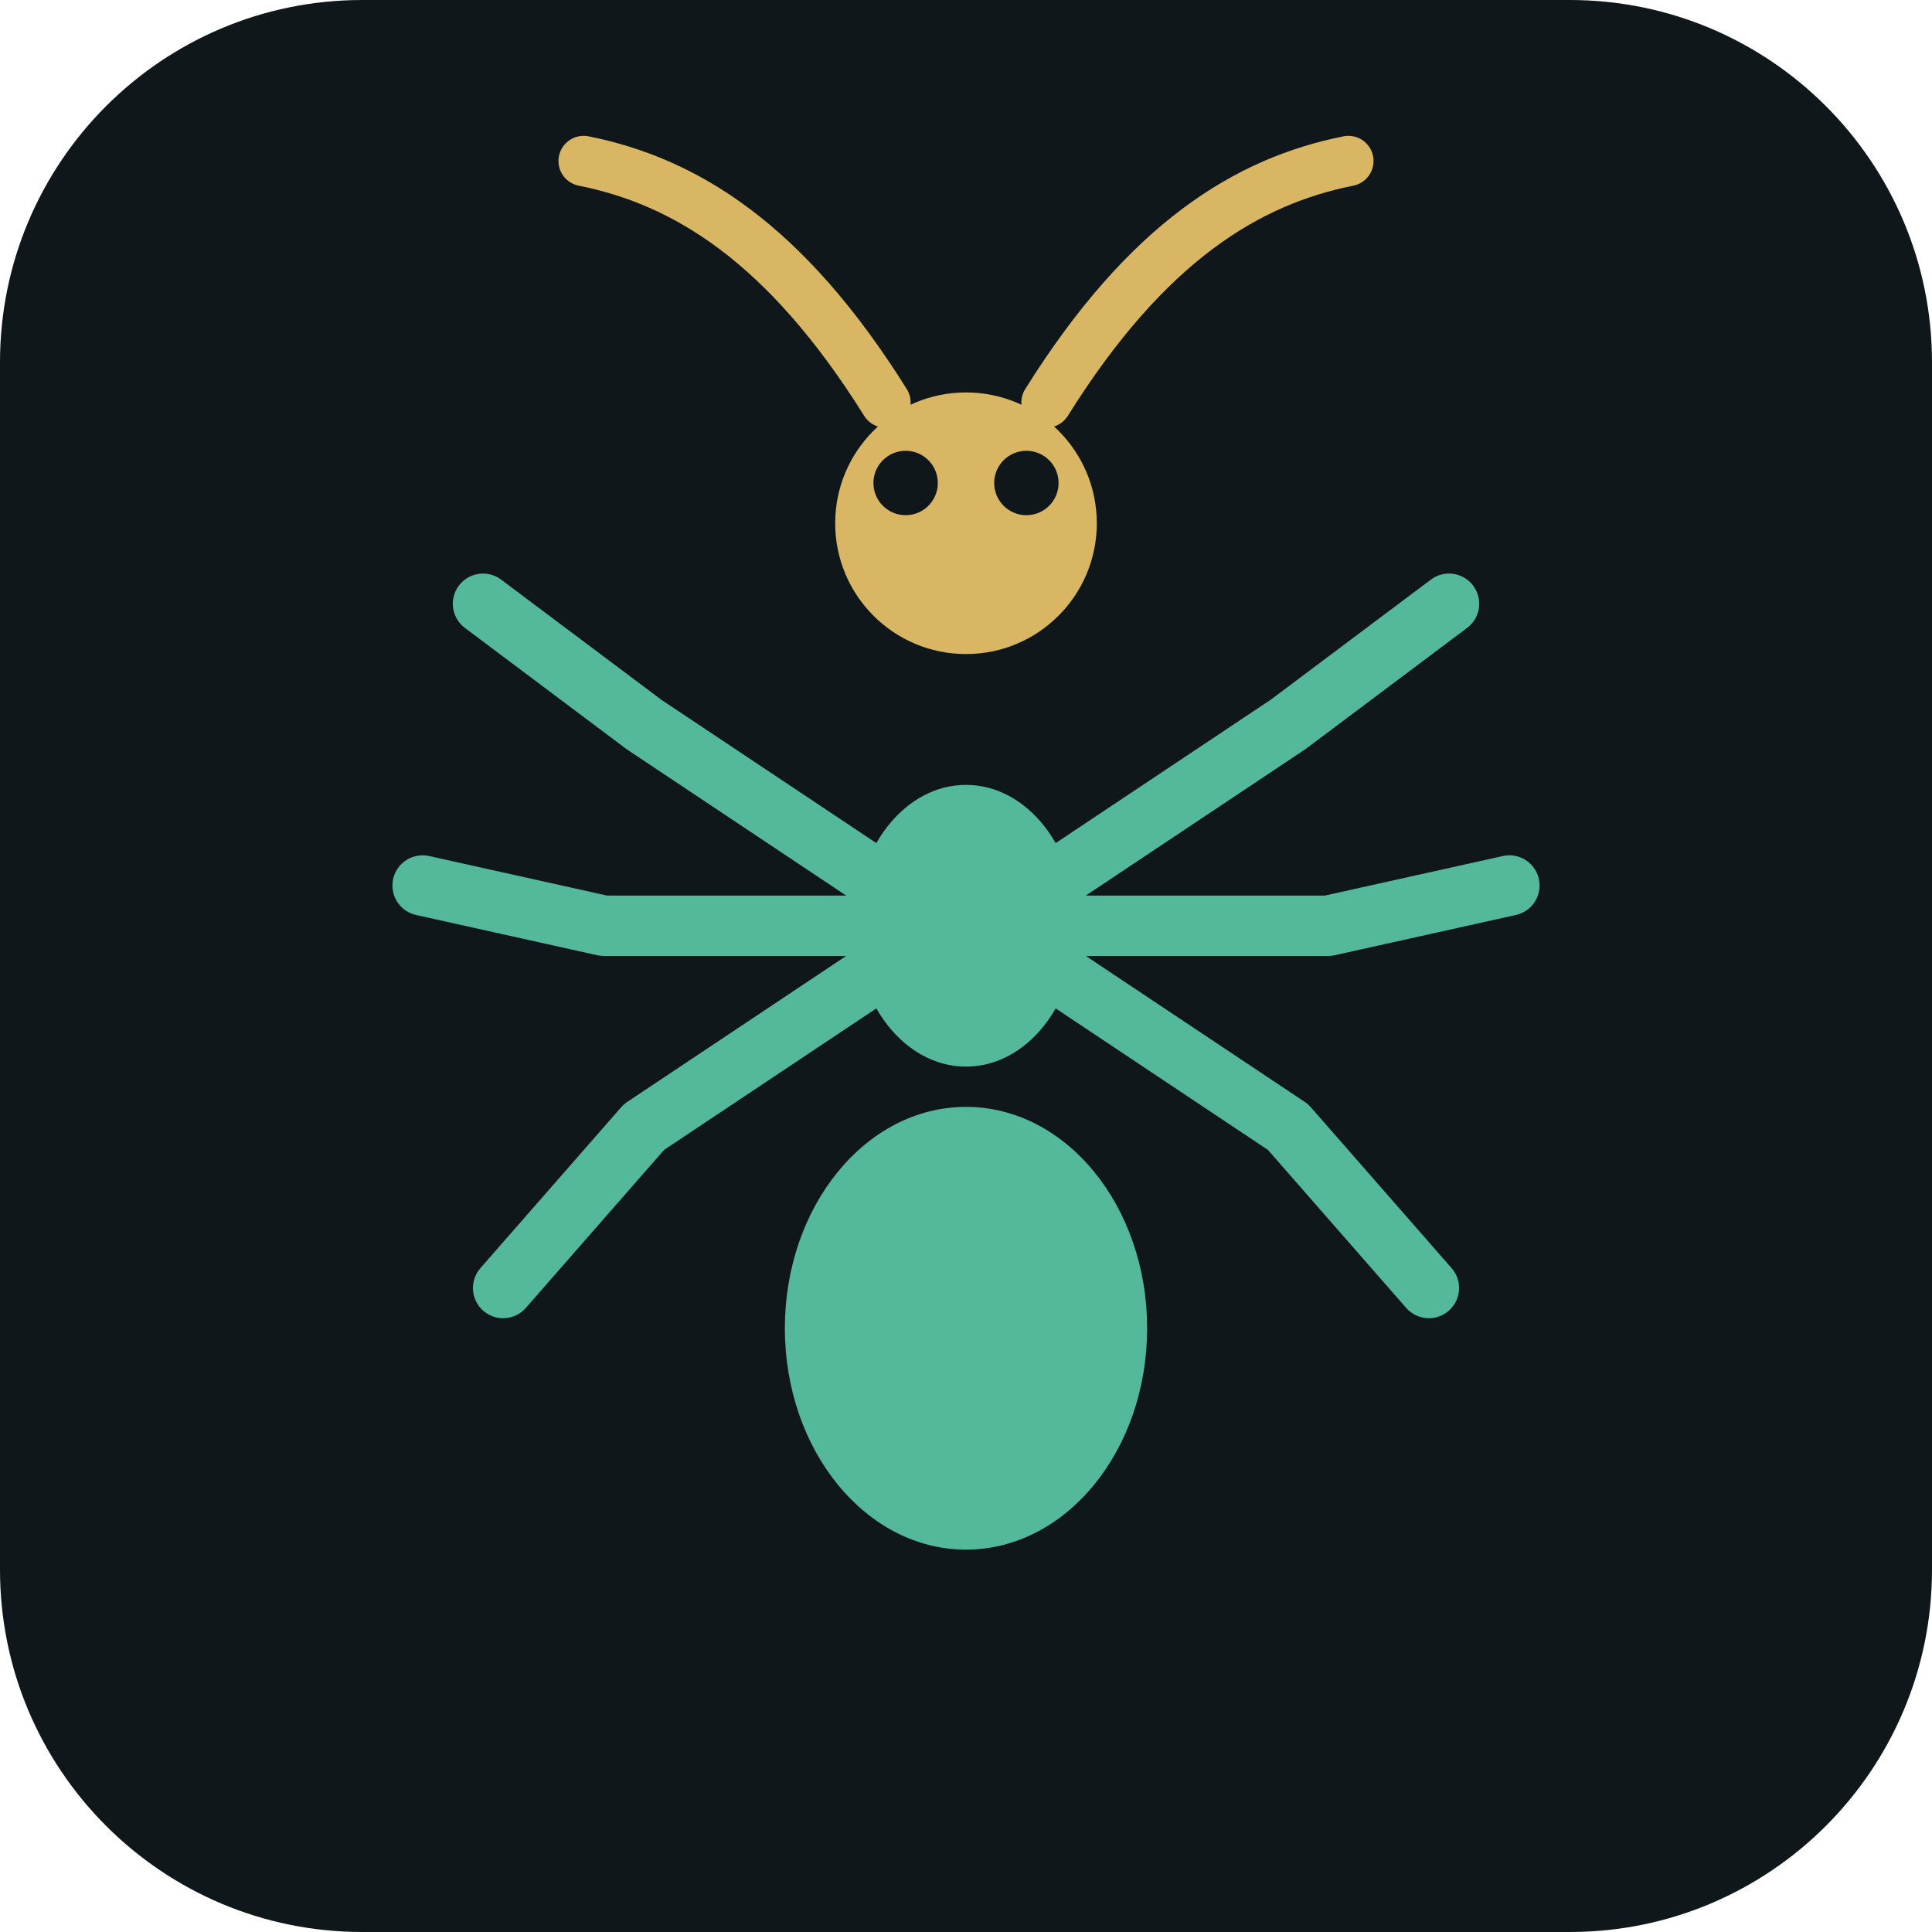
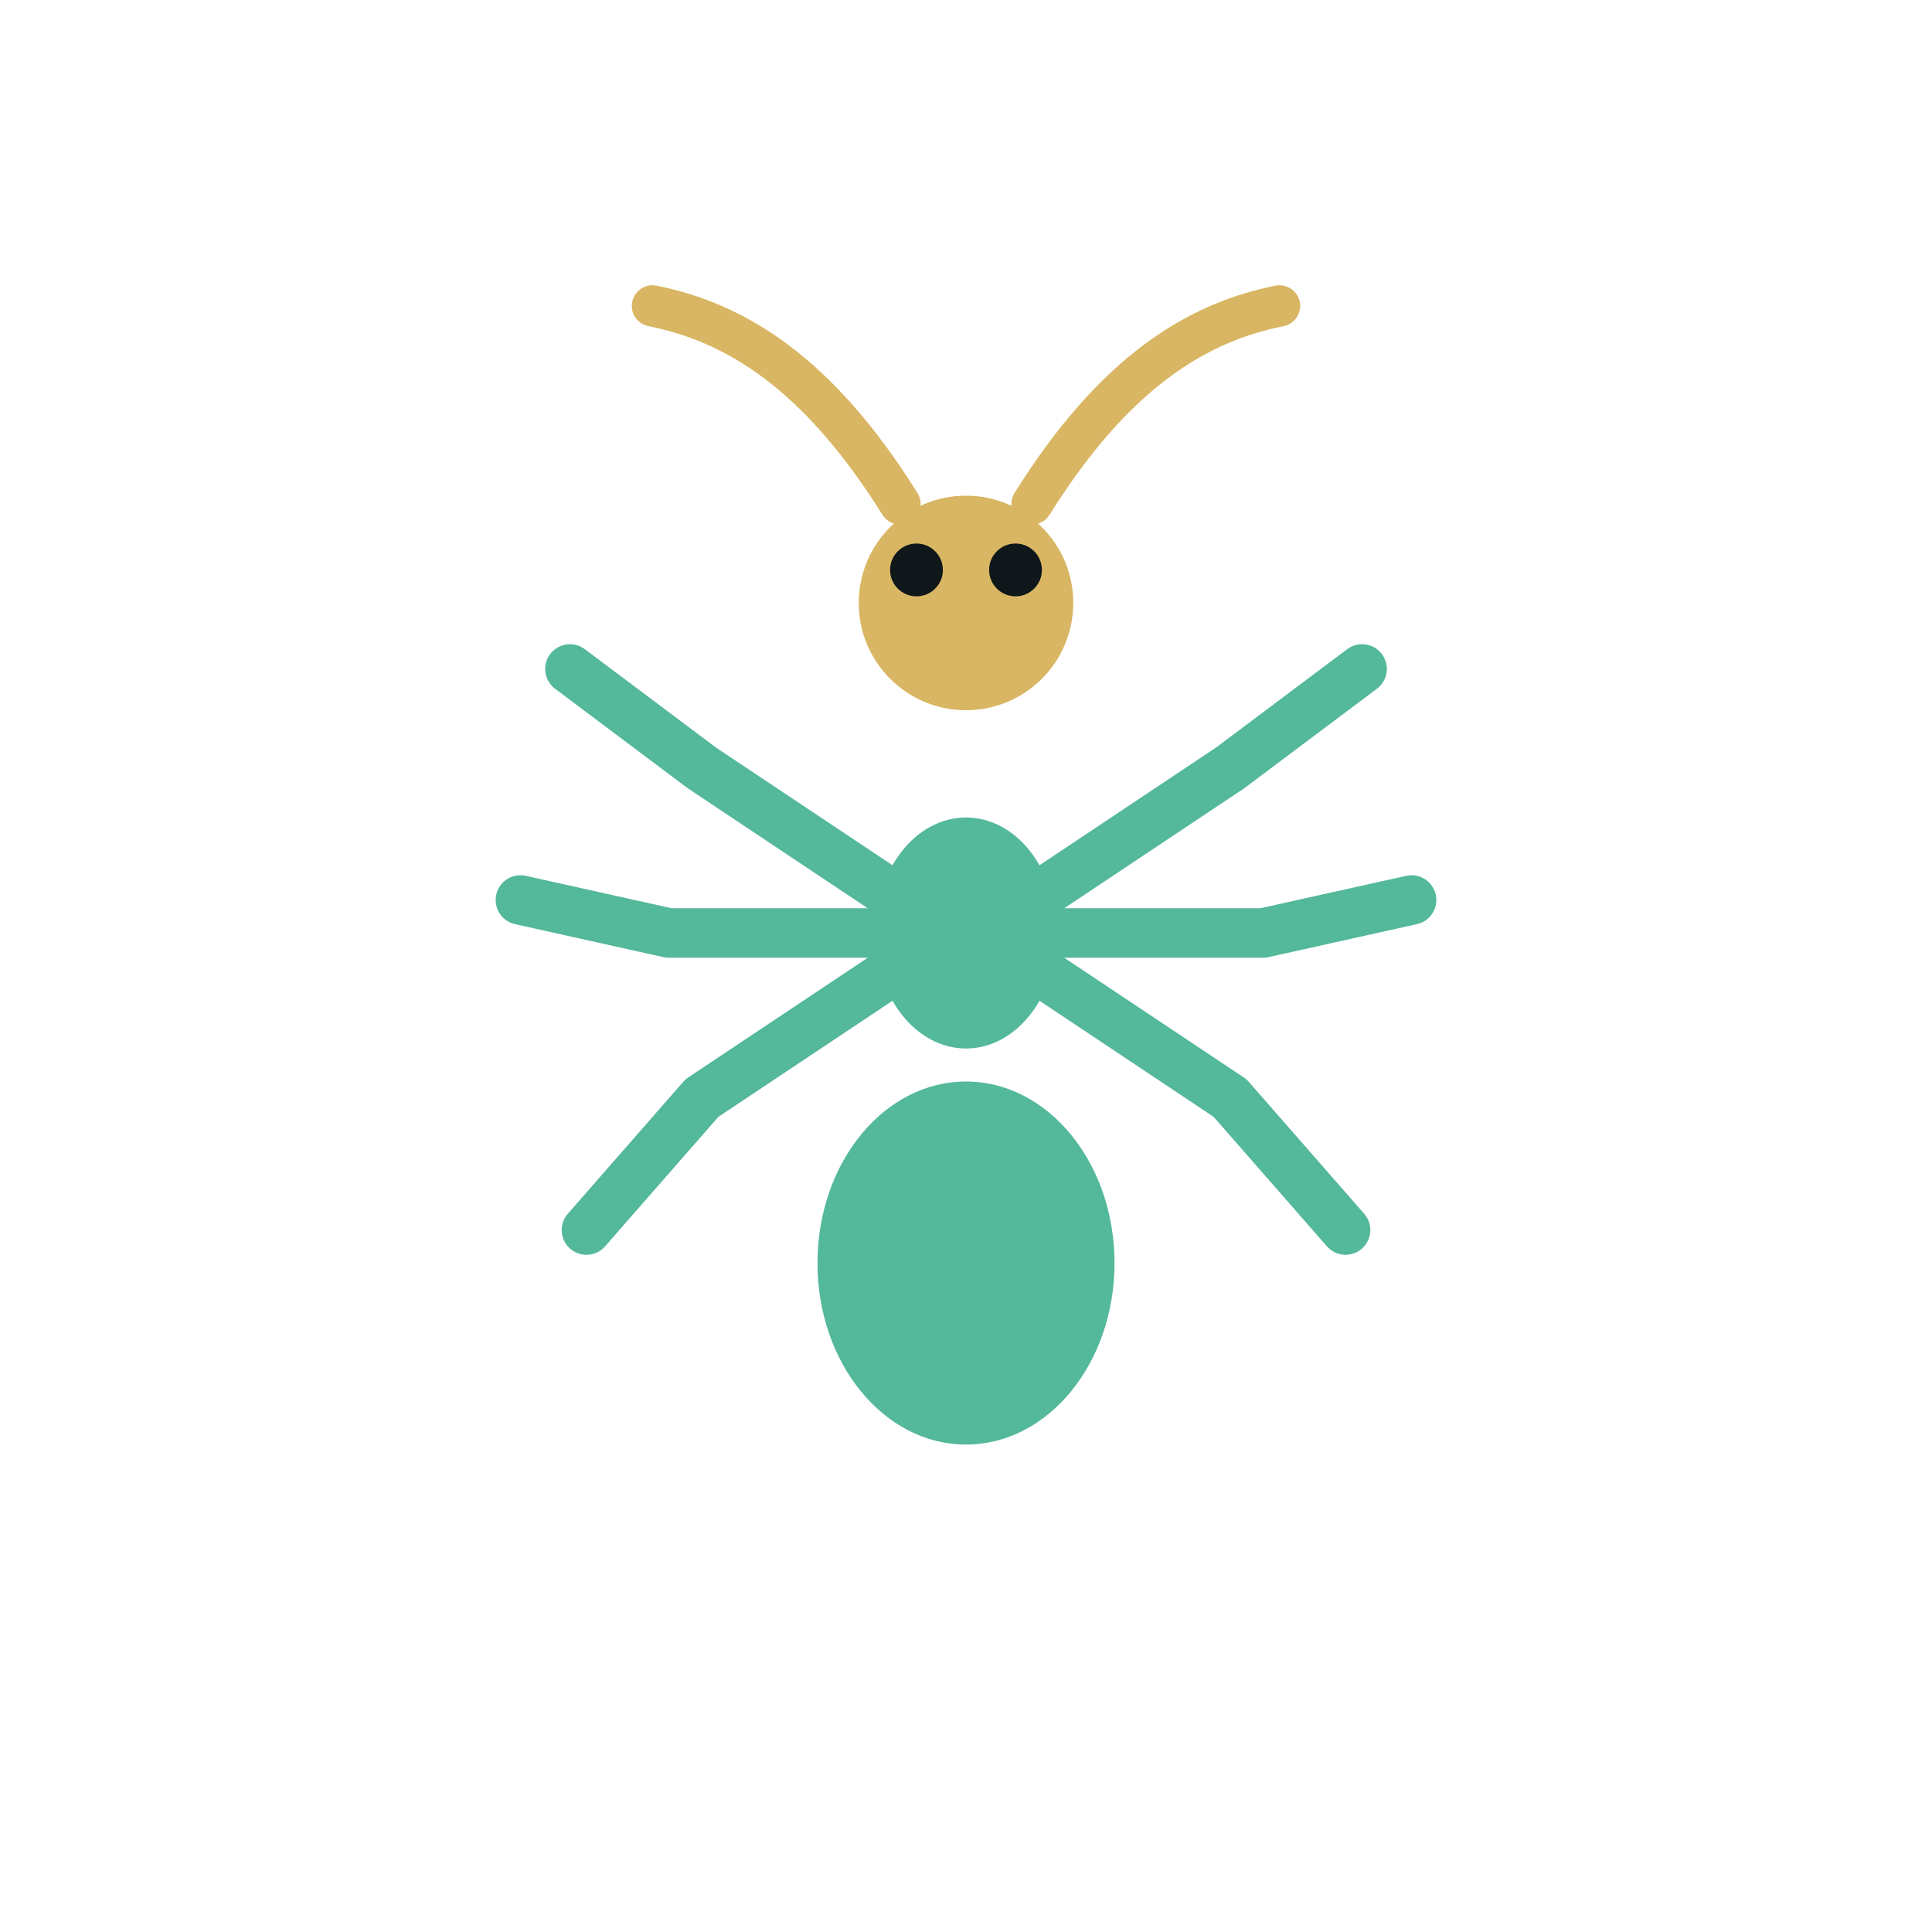
<svg xmlns="http://www.w3.org/2000/svg" viewBox="0 0 96 96" role="img" aria-label="虫珀·玄驹">
-   <rect width="96" height="96" rx="18" fill="#10171a" />
-   <path d="M44 20 C39 12 34 9 29 8" stroke="#d9b663" stroke-width="2.5" fill="none" stroke-linecap="round" />
-   <path d="M52 20 C57 12 62 9 67 8" stroke="#d9b663" stroke-width="2.5" fill="none" stroke-linecap="round" />
-   <g stroke="#54b89b" stroke-width="3" fill="none" stroke-linecap="round" stroke-linejoin="round">
-     <path d="M44 44 L32 36 L24 30" />
-     <path d="M44 46 L30 46 L21 44" />
-     <path d="M44 48 L32 56 L25 64" />
-     <path d="M52 44 L64 36 L72 30" />
-     <path d="M52 46 L66 46 L75 44" />
-     <path d="M52 48 L64 56 L71 64" />
+   <g transform="translate(48 48) scale(0.82) translate(-48 -48)">
+     <path d="M44 20 C39 12 34 9 29 8" stroke="#d9b663" stroke-width="2.5" fill="none" stroke-linecap="round" />
+     <path d="M52 20 C57 12 62 9 67 8" stroke="#d9b663" stroke-width="2.5" fill="none" stroke-linecap="round" />
+     <g stroke="#54b89b" stroke-width="3" fill="none" stroke-linecap="round" stroke-linejoin="round">
+       <path d="M44 44 L32 36 L24 30" />
+       <path d="M44 46 L30 46 L21 44" />
+       <path d="M44 48 L32 56 L25 64" />
+       <path d="M52 44 L64 36 L72 30" />
+       <path d="M52 46 L66 46 L75 44" />
+       <path d="M52 48 L64 56 L71 64" />
+     </g>
+     <ellipse cx="48" cy="66" rx="9" ry="11" fill="#54b89b" />
+     <ellipse cx="48" cy="46" rx="5.5" ry="7" fill="#54b89b" />
+     <circle cx="48" cy="26" r="6.5" fill="#d9b663" />
+     <circle cx="45" cy="24" r="1.6" fill="#10171a" />
+     <circle cx="51" cy="24" r="1.6" fill="#10171a" />
  </g>
-   <ellipse cx="48" cy="66" rx="9" ry="11" fill="#54b89b" />
-   <ellipse cx="48" cy="46" rx="5.5" ry="7" fill="#54b89b" />
-   <circle cx="48" cy="26" r="6.5" fill="#d9b663" />
-   <circle cx="45" cy="24" r="1.6" fill="#10171a" />
-   <circle cx="51" cy="24" r="1.6" fill="#10171a" />
</svg>
